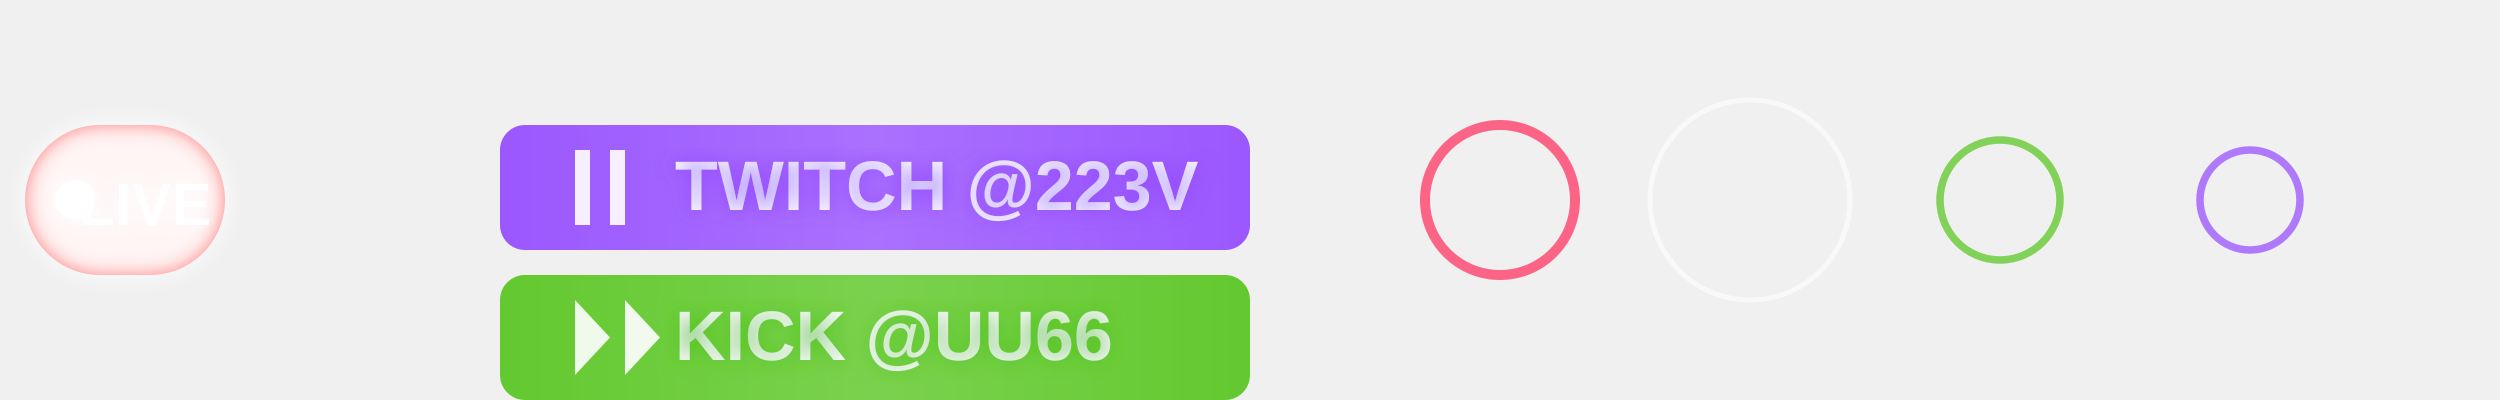
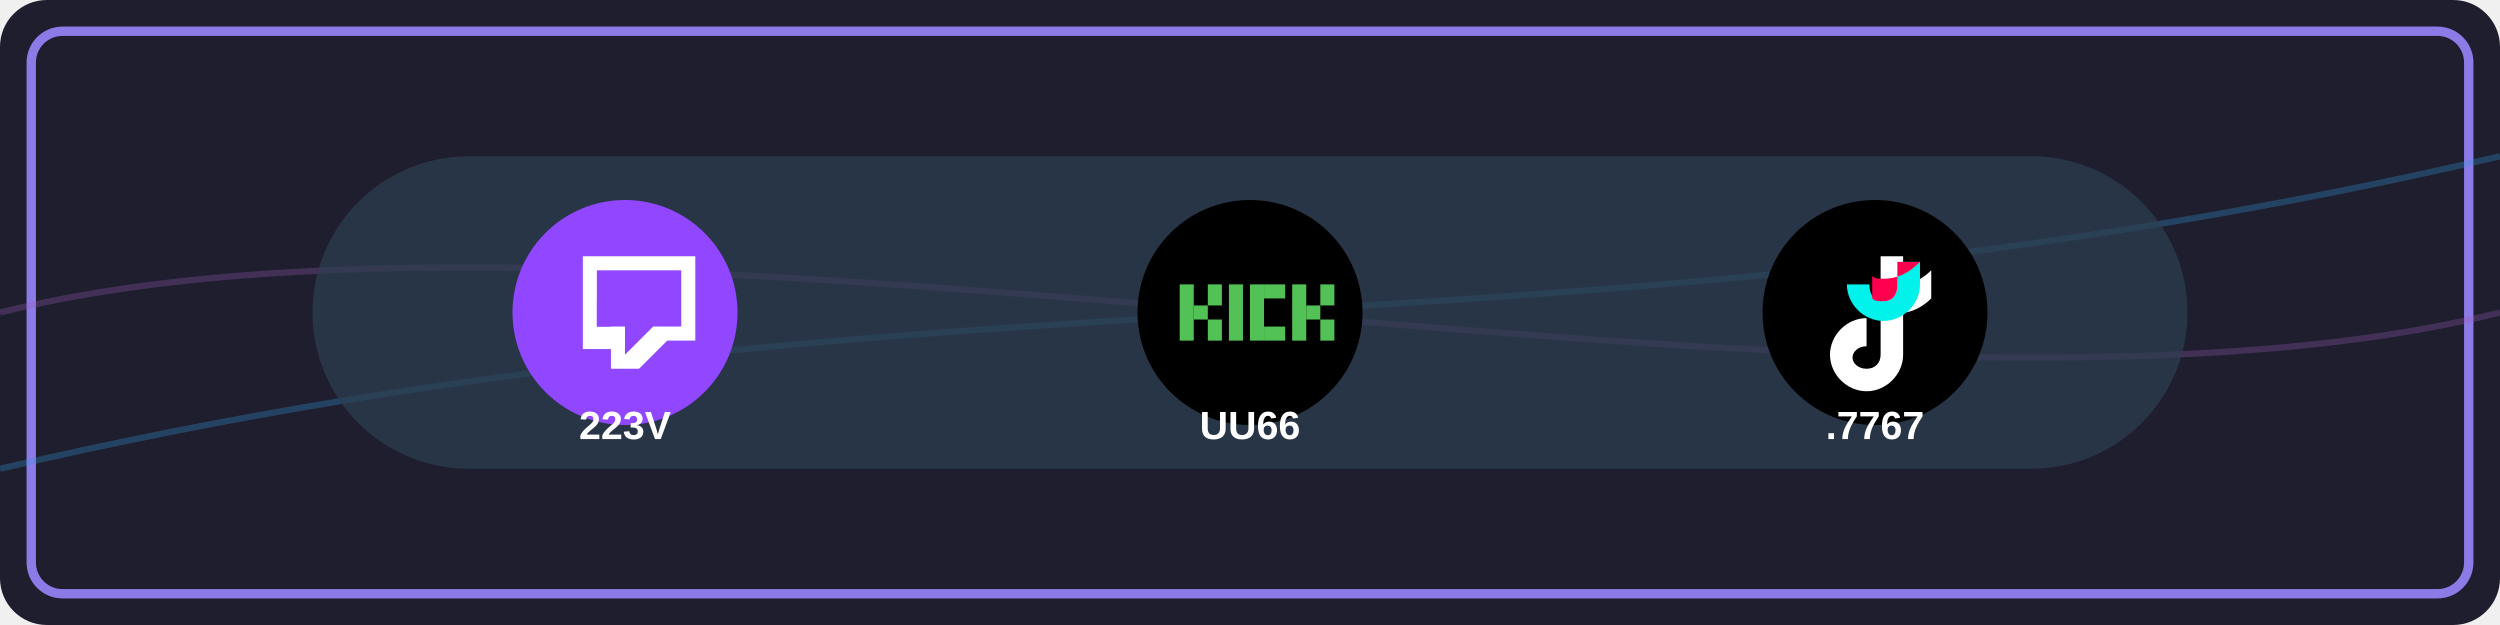
- <svg xmlns="http://www.w3.org/2000/svg" viewBox="0 0 500 80">
-   <defs>
-     <filter id="glow" x="-20%" y="-20%" width="140%" height="140%">
-       <feGaussianBlur stdDeviation="2" result="blur" />
-       <feFlood flood-color="#ffffff" result="glow" />
-       <feComposite in="glow" in2="blur" operator="in" result="softglow" />
-       <feComposite in="softglow" in2="SourceGraphic" operator="over" />
-     </filter>
-     <filter id="twitchGlow" x="-20%" y="-20%" width="140%" height="140%">
-       <feGaussianBlur stdDeviation="2" result="blur" />
-       <feFlood flood-color="#9146ff" result="glow" />
-       <feComposite in="glow" in2="blur" operator="in" result="softglow" />
-       <feComposite in="softglow" in2="SourceGraphic" operator="over" />
-     </filter>
-     <filter id="kickGlow" x="-20%" y="-20%" width="140%" height="140%">
-       <feGaussianBlur stdDeviation="2" result="blur" />
-       <feFlood flood-color="#53c41a" result="glow" />
-       <feComposite in="glow" in2="blur" operator="in" result="softglow" />
-       <feComposite in="softglow" in2="SourceGraphic" operator="over" />
-     </filter>
-     <linearGradient id="shine" x1="0%" y1="0%" x2="100%" y2="0%">
-       <stop offset="0%" stop-color="#ffffff" stop-opacity="0" />
-       <stop offset="50%" stop-color="#ffffff" stop-opacity="0.3" />
-       <stop offset="100%" stop-color="#ffffff" stop-opacity="0" />
-       <animate attributeName="x1" from="-100%" to="100%" dur="3s" repeatCount="indefinite" />
-       <animate attributeName="x2" from="0%" to="200%" dur="3s" repeatCount="indefinite" />
-     </linearGradient>
-   </defs>
-   <g transform="translate(25, 40)" filter="url(#glow)">
-     <rect x="-20" y="-15" width="40" height="30" rx="15" fill="#ff0000" opacity="0.9" />
-     <circle cx="-10" cy="0" r="4" fill="#ffffff">
-       <animate attributeName="opacity" values="1;0.4;1" dur="1.5s" repeatCount="indefinite" />
-     </circle>
-     <text x="4" y="5" font-family="Arial, sans-serif" font-weight="bold" font-size="12" fill="white" text-anchor="middle">LIVE</text>
+ <svg xmlns="http://www.w3.org/2000/svg" viewBox="0 0 800 200">
+   <rect x="0" y="0" width="800" height="200" rx="15" ry="15" fill="#1e1e2e" />
+   <rect x="10" y="10" width="780" height="180" rx="10" ry="10" fill="none" stroke="#8c7ae6" stroke-width="3" />
+   <path d="M 0 100 C 200 50, 600 150, 800 100" stroke="#9b59b6" stroke-width="2" fill="none" opacity="0.3" />
+   <path d="M 0 150 C 300 80, 500 120, 800 50" stroke="#3498db" stroke-width="2" fill="none" opacity="0.3" />
+   <rect x="100" y="50" width="600" height="100" rx="50" ry="50" fill="#2c3e50" opacity="0.7" />
+   <g transform="translate(200, 100) scale(0.9)">
+     <circle cx="0" cy="0" r="40" fill="#9146FF" />
+     <path d="M -15 -20 L -15 13 L -5 13 L -5 20 L 5 20 L 15 10 L 25 10 L 25 -20 L -15 -20 Z M -10 -15 L 20 -15 L 20 5 L 10 5 L 0 15 L 0 5 L -10 5 L -10 -15 Z" fill="white" />
+     <path d="M 0 -5 L 5 -5 L 5 5 L 0 5 L 0 -5 Z M -10 -5 L -5 -5 L -5 5 L -10 5 L -10 -5 Z" fill="#9146FF" />
+     <text x="0" y="45" font-family="Arial, sans-serif" font-size="14" text-anchor="middle" fill="white" font-weight="bold">223V</text>
  </g>
-   <g transform="translate(100, 25)">
-     <rect x="0" y="0" width="150" height="25" rx="5" fill="#9146ff" opacity="0.9">
-       <animate attributeName="opacity" values="0.9;1;0.9" dur="3s" repeatCount="indefinite" />
-     </rect>
-     <rect x="0" y="0" width="150" height="25" rx="5" fill="url(#shine)" opacity="0.5" />
-     <path d="M15,5 v15 h3 v-15 h-3 M22,5 v15 h3 v-15 h-3" fill="white" opacity="0.9" />
-     <text x="35" y="17" font-family="Arial, sans-serif" font-weight="bold" font-size="14" fill="white" text-anchor="start" filter="url(#twitchGlow)">
-       TWITCH @223V
-     </text>
+   <g transform="translate(400, 100) scale(0.9)">
+     <circle cx="0" cy="0" r="40" fill="#000000" />
+     <g transform="translate(-25, -10) scale(0.5)">
+       <rect x="0" y="0" width="10" height="40" fill="#52C156" />
+       <rect x="10" y="15" width="10" height="10" fill="#52C156" />
+       <rect x="20" y="0" width="10" height="15" fill="#52C156" />
+       <rect x="20" y="25" width="10" height="15" fill="#52C156" />
+       <rect x="35" y="0" width="10" height="40" fill="#52C156" />
+       <rect x="50" y="0" width="10" height="40" fill="#52C156" />
+       <rect x="60" y="0" width="15" height="10" fill="#52C156" />
+       <rect x="60" y="30" width="15" height="10" fill="#52C156" />
+       <rect x="80" y="0" width="10" height="40" fill="#52C156" />
+       <rect x="90" y="15" width="10" height="10" fill="#52C156" />
+       <rect x="100" y="0" width="10" height="15" fill="#52C156" />
+       <rect x="100" y="25" width="10" height="15" fill="#52C156" />
+     </g>
+     <text x="0" y="45" font-family="Arial, sans-serif" font-size="14" text-anchor="middle" fill="white" font-weight="bold">UU66</text>
  </g>
-   <g transform="translate(100, 55)">
-     <rect x="0" y="0" width="150" height="25" rx="5" fill="#53c41a" opacity="0.9">
-       <animate attributeName="opacity" values="0.9;1;0.9" dur="3s" repeatCount="indefinite" />
-     </rect>
-     <rect x="0" y="0" width="150" height="25" rx="5" fill="url(#shine)" opacity="0.5" />
-     <path d="M15,5 l7,7.5 l-7,7.5 v-15 M25,5 l7,7.5 l-7,7.5 v-15" fill="white" opacity="0.9" />
-     <text x="35" y="17" font-family="Arial, sans-serif" font-weight="bold" font-size="14" fill="white" text-anchor="start" filter="url(#kickGlow)">
-       KICK @UU66
-     </text>
+   <g transform="translate(600, 100) scale(0.9)">
+     <circle cx="0" cy="0" r="40" fill="#000000" />
+     <path d="M 10 -20 L 10 15 C 10 22 4 28 -3 28 C -10 28 -16 22 -16 15 C -16 8 -10 2 -3 2 L -3 12 C -6 12 -8 14 -8 16 C -8 18 -6 20 -3 20 C 0 20 2 18 2 15 L 2 -20 L 10 -20 Z M 10 -10 C 13 -10 17 -12 20 -15 L 20 -5 C 17 -2 13 0 10 0 L 10 -10 Z" fill="white" />
+     <path d="M 16 -18 L 16 -10 C 16 -3 10 3 3 3 C -4 3 -10 -3 -10 -10 L -2 -10 C -2 -6 0 -4 3 -4 C 6 -4 8 -6 8 -10 L 8 -18 L 16 -18 Z" fill="#00f2ea" />
+     <path d="M 16 -18 L 8 -18 L 8 -10 C 8 -6 6 -4 3 -4 C 1 -4 0 -4 -1 -5 L -1 -13 C 0 -12 1 -12 3 -12 C 8 -12 12 -14 16 -18 Z" fill="#ff004f" />
+     <text x="0" y="45" font-family="Arial, sans-serif" font-size="14" text-anchor="middle" fill="white" font-weight="bold">.7767</text>
  </g>
-   <circle cx="300" cy="40" r="15" fill="none" stroke="#ff416c" stroke-width="2" opacity="0.8">
-     <animate attributeName="r" values="15;17;15" dur="4s" repeatCount="indefinite" />
-   </circle>
-   <circle cx="350" cy="40" r="20" fill="none" stroke="#ffffff" stroke-width="1" opacity="0.6">
-     <animate attributeName="opacity" values="0.6;0.8;0.6" dur="3s" repeatCount="indefinite" />
-   </circle>
-   <circle cx="400" cy="40" r="12" fill="none" stroke="#53c41a" stroke-width="1.5" opacity="0.7">
-     <animate attributeName="r" values="12;14;12" dur="5s" repeatCount="indefinite" />
-   </circle>
-   <circle cx="450" cy="40" r="10" fill="none" stroke="#9146ff" stroke-width="1.5" opacity="0.7">
-     <animate attributeName="r" values="10;12;10" dur="4.5s" repeatCount="indefinite" />
-   </circle>
</svg>
